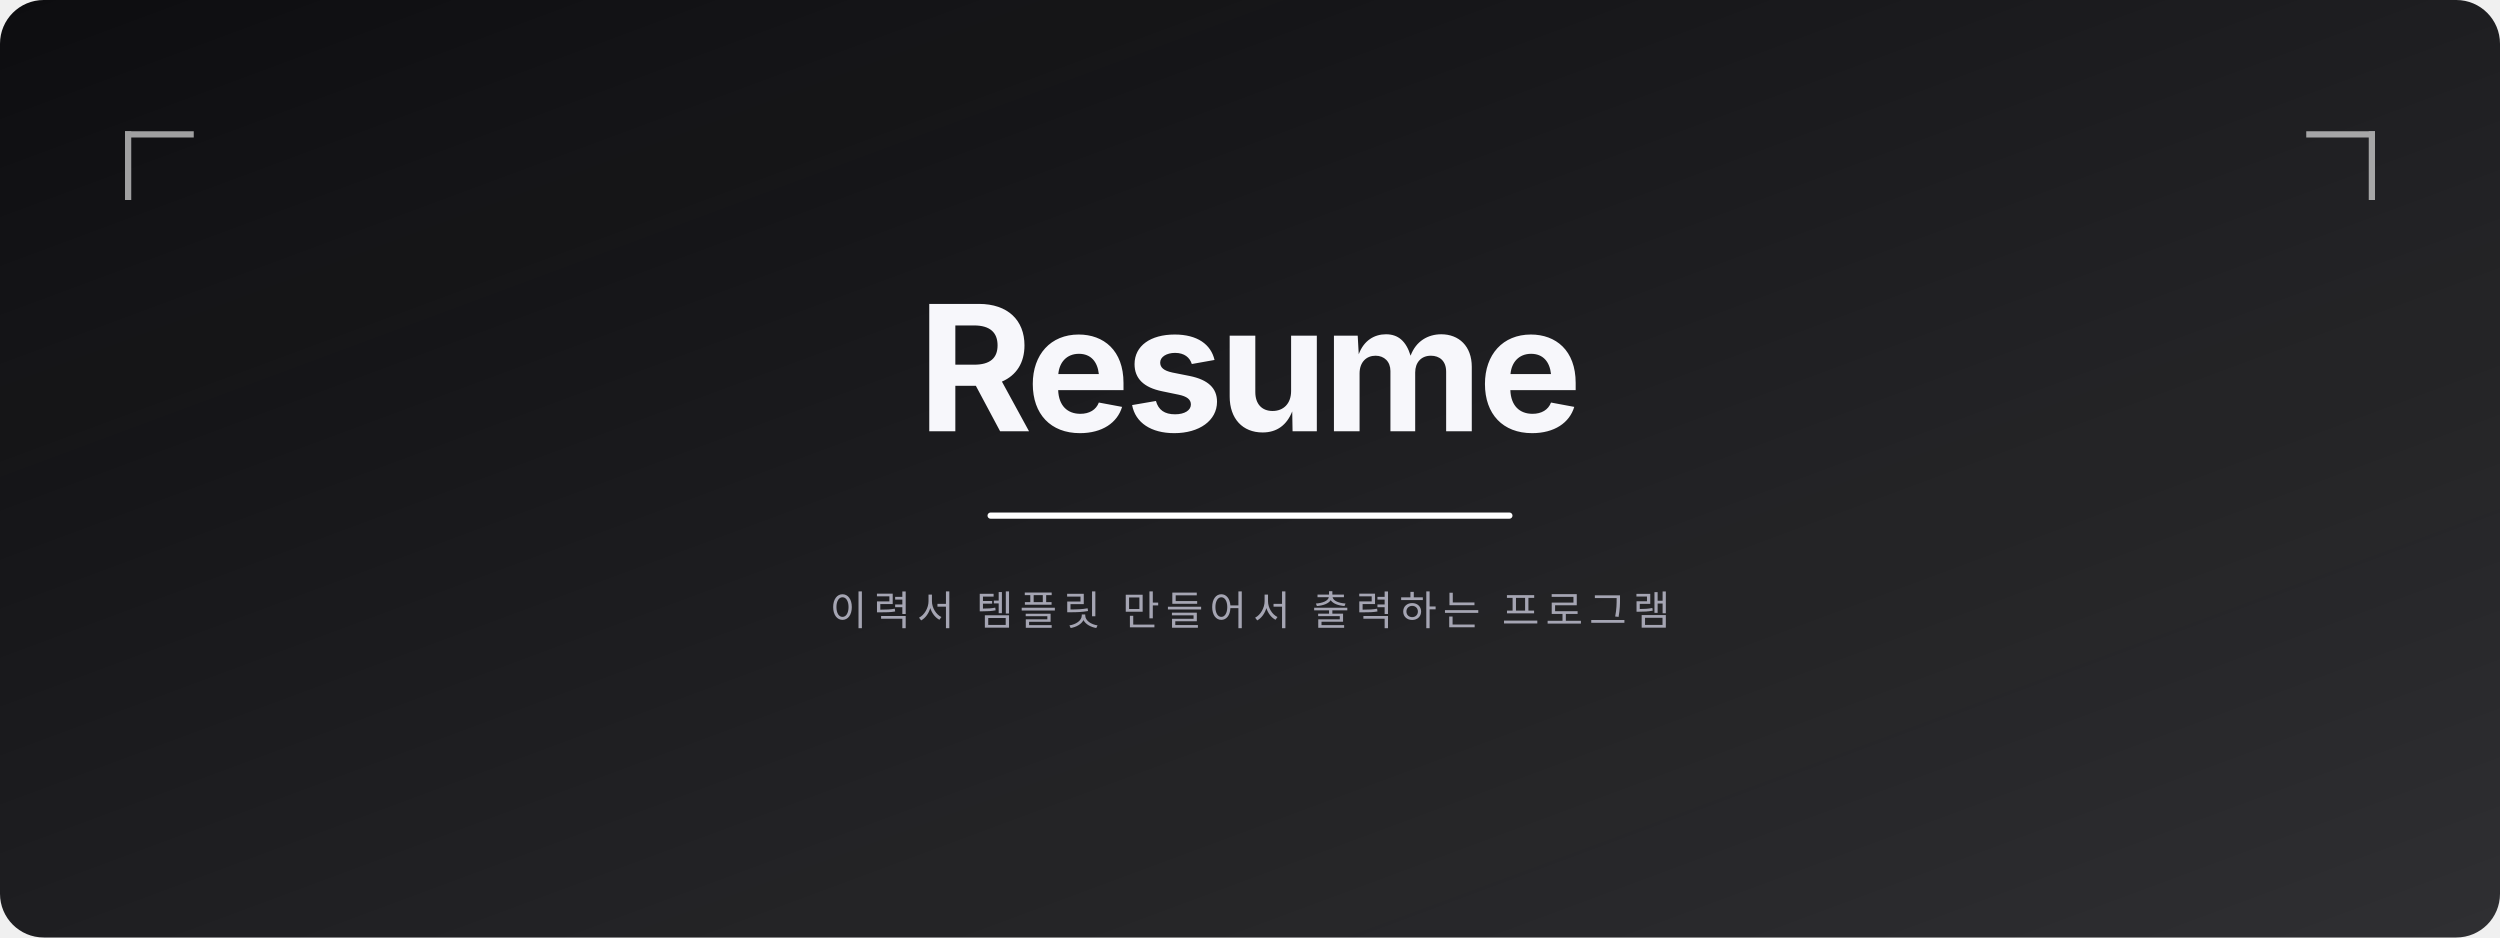
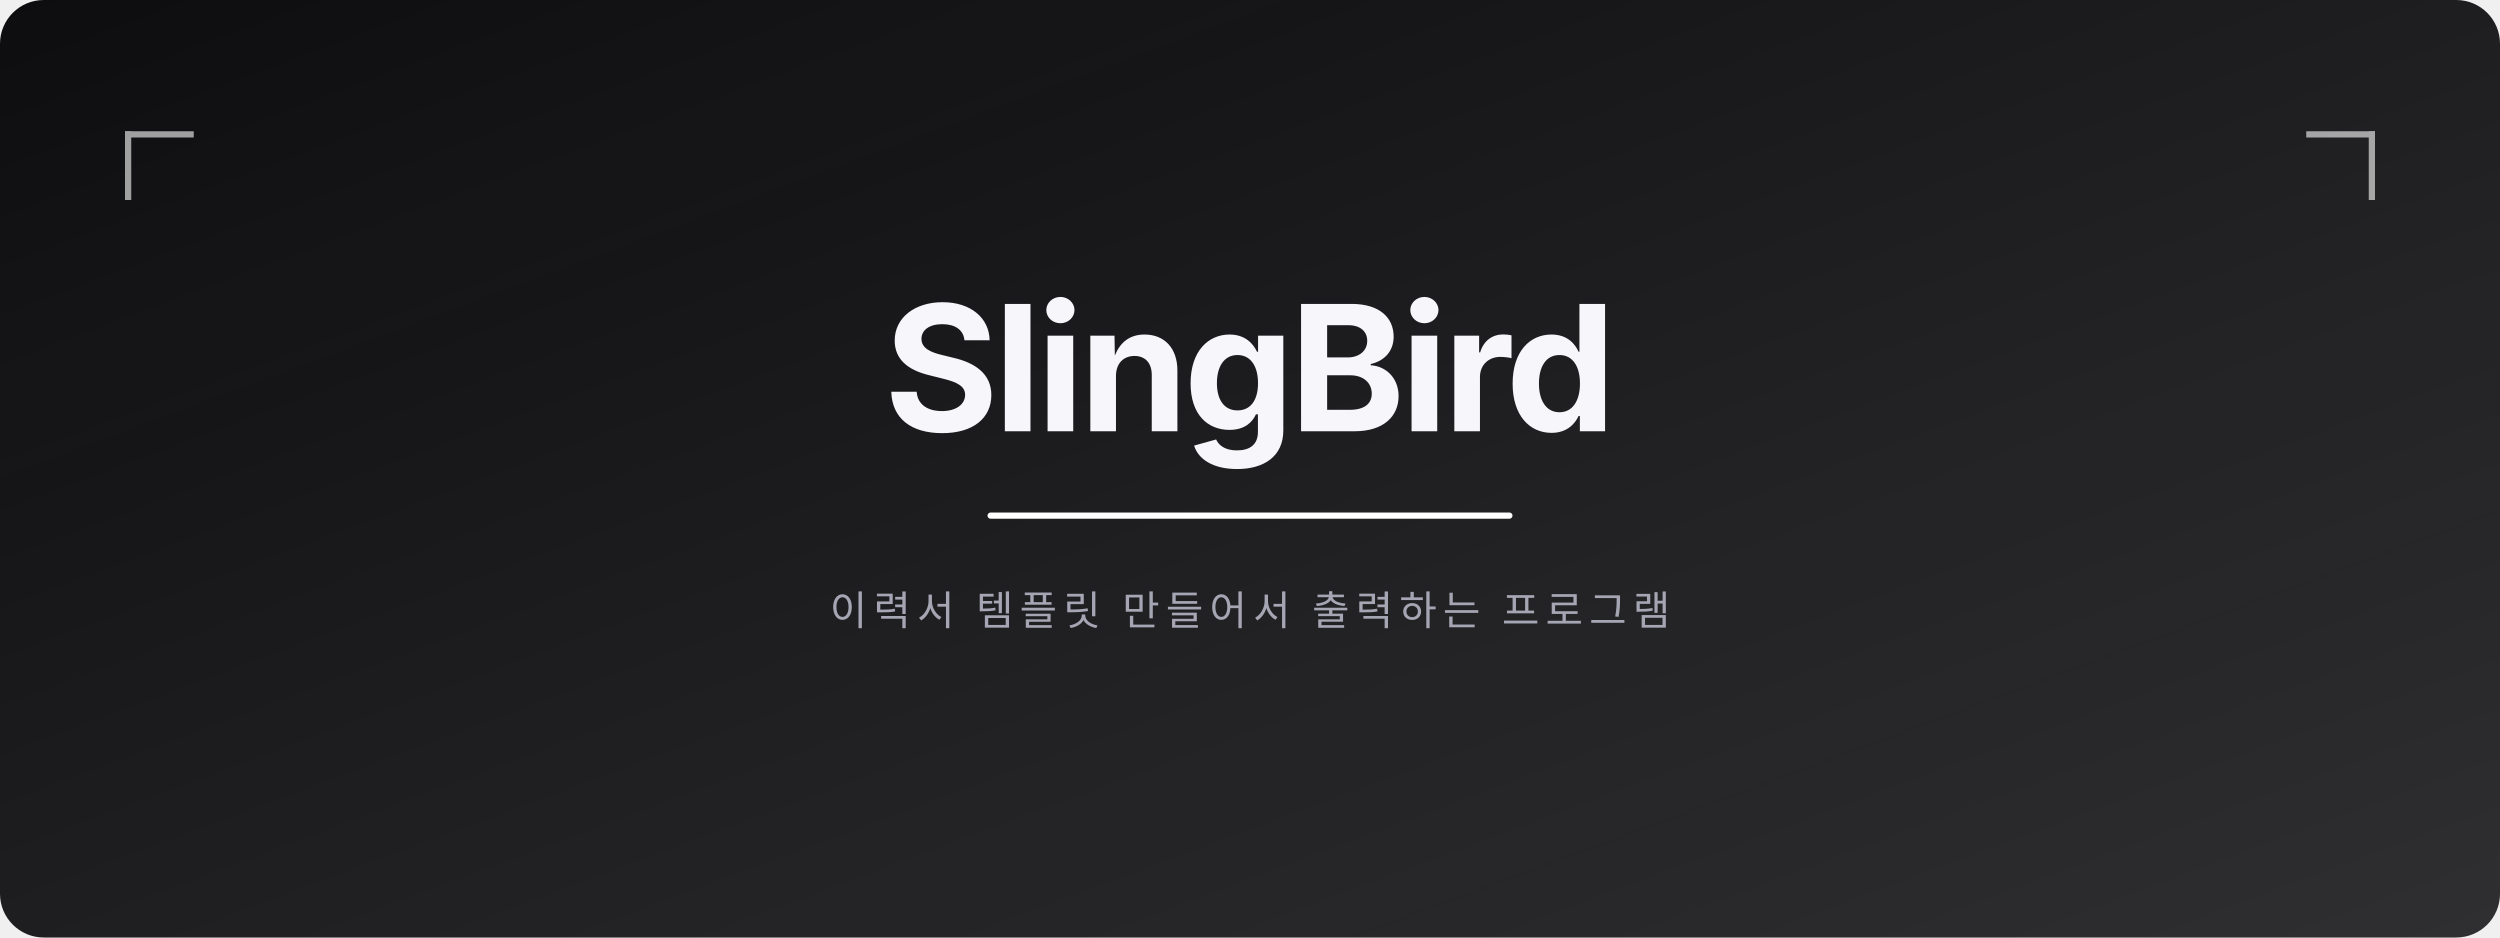
<svg xmlns="http://www.w3.org/2000/svg" width="800" height="300" viewBox="0 0 800 300">
  <style>
    .name { animation: nameIn 12s ease-out infinite; }
    .underline { animation: underlineDraw 12s ease-out infinite; transform-origin: left center; }
    .meta { animation: fadeUp 12s ease-out infinite; animation-delay: 0.3s; }
    .corner { animation: cornerSlide 12s ease-out infinite; }

    @keyframes nameIn {
      0%, 4% { opacity: 0; transform: translateY(8px); }
      14%, 90% { opacity: 1; transform: translateY(0); }
      100% { opacity: 0; transform: translateY(0); }
    }
    @keyframes underlineDraw {
      0%, 14% { transform: scaleX(0); }
      24%, 88% { transform: scaleX(1); }
      100% { transform: scaleX(1); }
    }
    @keyframes fadeUp {
      0%, 22% { opacity: 0; transform: translateY(6px); }
      32%, 90% { opacity: 1; transform: translateY(0); }
      100% { opacity: 0; transform: translateY(0); }
    }
    @keyframes cornerSlide {
      0%, 8% { opacity: 0; transform: translateX(-8px); }
      18%, 90% { opacity: 1; transform: translateX(0); }
      100% { opacity: 0; transform: translateX(0); }
    }
  </style>
  <defs>
    <linearGradient id="hdr-bg" x1="0" y1="0" x2="1" y2="1">
      <stop offset="0%" stop-color="#0d0d10" />
      <stop offset="100%" stop-color="#0d0d10" stop-opacity="0.85" />
    </linearGradient>
  </defs>
  <rect width="100%" height="100%" fill="url(#hdr-bg)" rx="14" ry="14" />
  <g class="corner" opacity="0.6">
    <rect x="40" y="42" width="22" height="2" fill="#ffffff" />
    <rect x="40" y="42" width="2" height="22" fill="#ffffff" />
  </g>
  <g transform="translate(800 0) scale(-1 1)">
    <g class="corner" opacity="0.6">
      <rect x="40" y="42" width="22" height="2" fill="#ffffff" />
      <rect x="40" y="42" width="2" height="22" fill="#ffffff" />
    </g>
  </g>
-   <text class="name" x="400" y="138" text-anchor="middle" fill="#f7f7fb" font-family="&quot;Inter&quot;, system-ui, sans-serif" font-size="56" font-weight="700" letter-spacing="-1.5">Resume</text>
+   <text class="name" x="400" y="138" text-anchor="middle" fill="#f7f7fb" font-family="&quot;Inter&quot;, system-ui, sans-serif" font-size="56" font-weight="700" letter-spacing="-1.5">SlingBird</text>
  <rect class="underline" x="316" y="164" width="168" height="2" fill="#ffffff" rx="1" />
  <text class="meta" x="400" y="200" text-anchor="middle" fill="#a5a5b3" font-family="ui-monospace, monospace" font-size="13" letter-spacing="2">이력서 템플릿 만들어서 출력하는 프로그램</text>
</svg>
